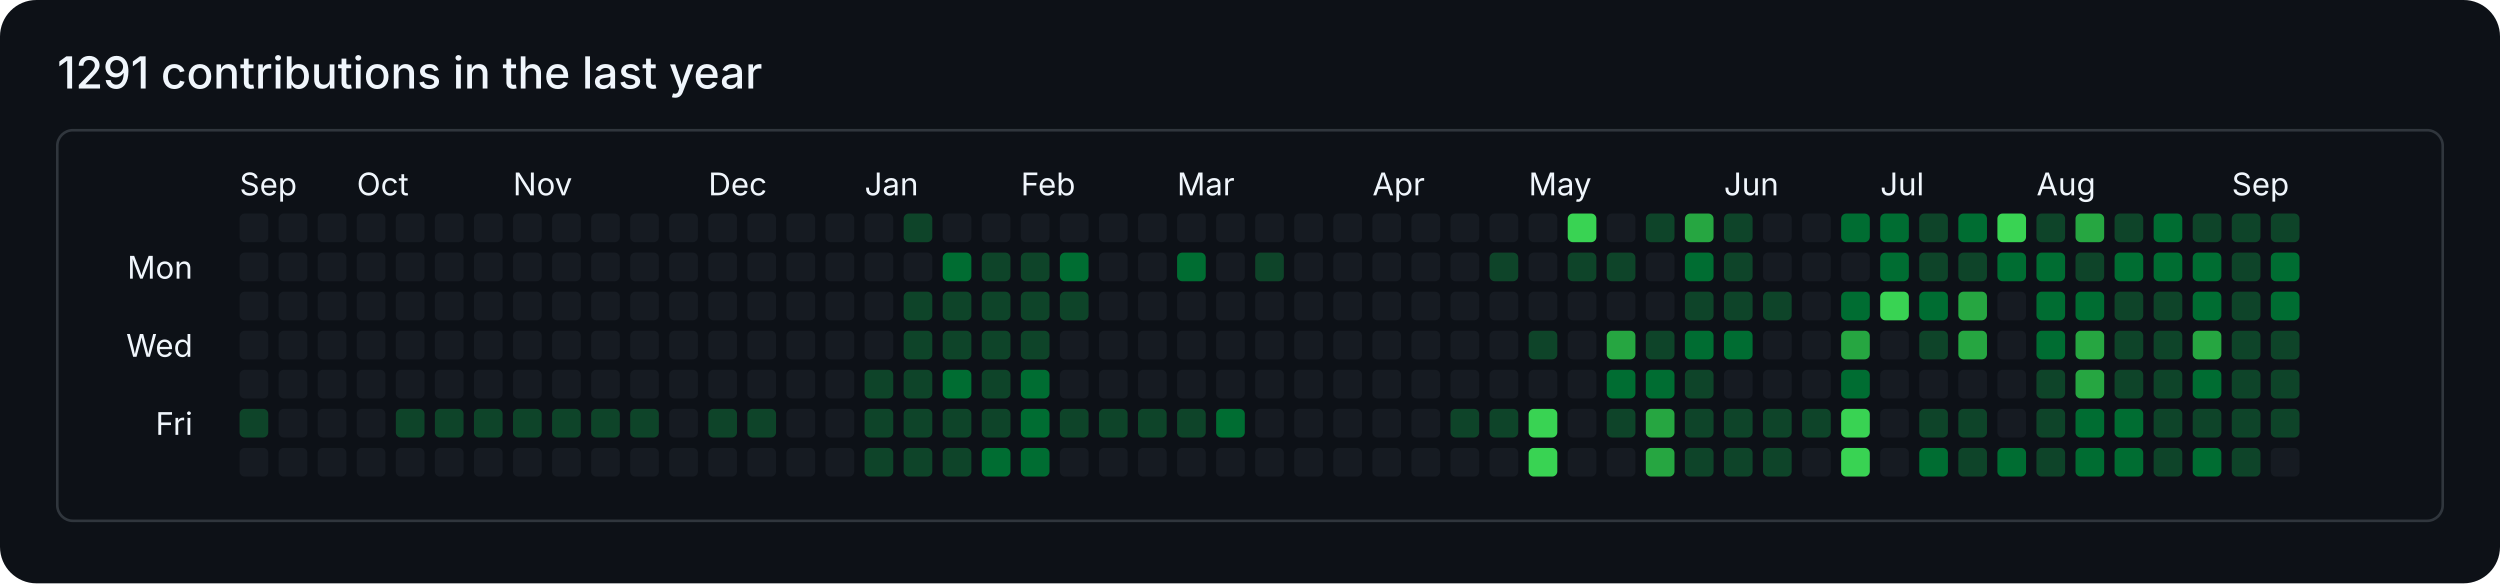
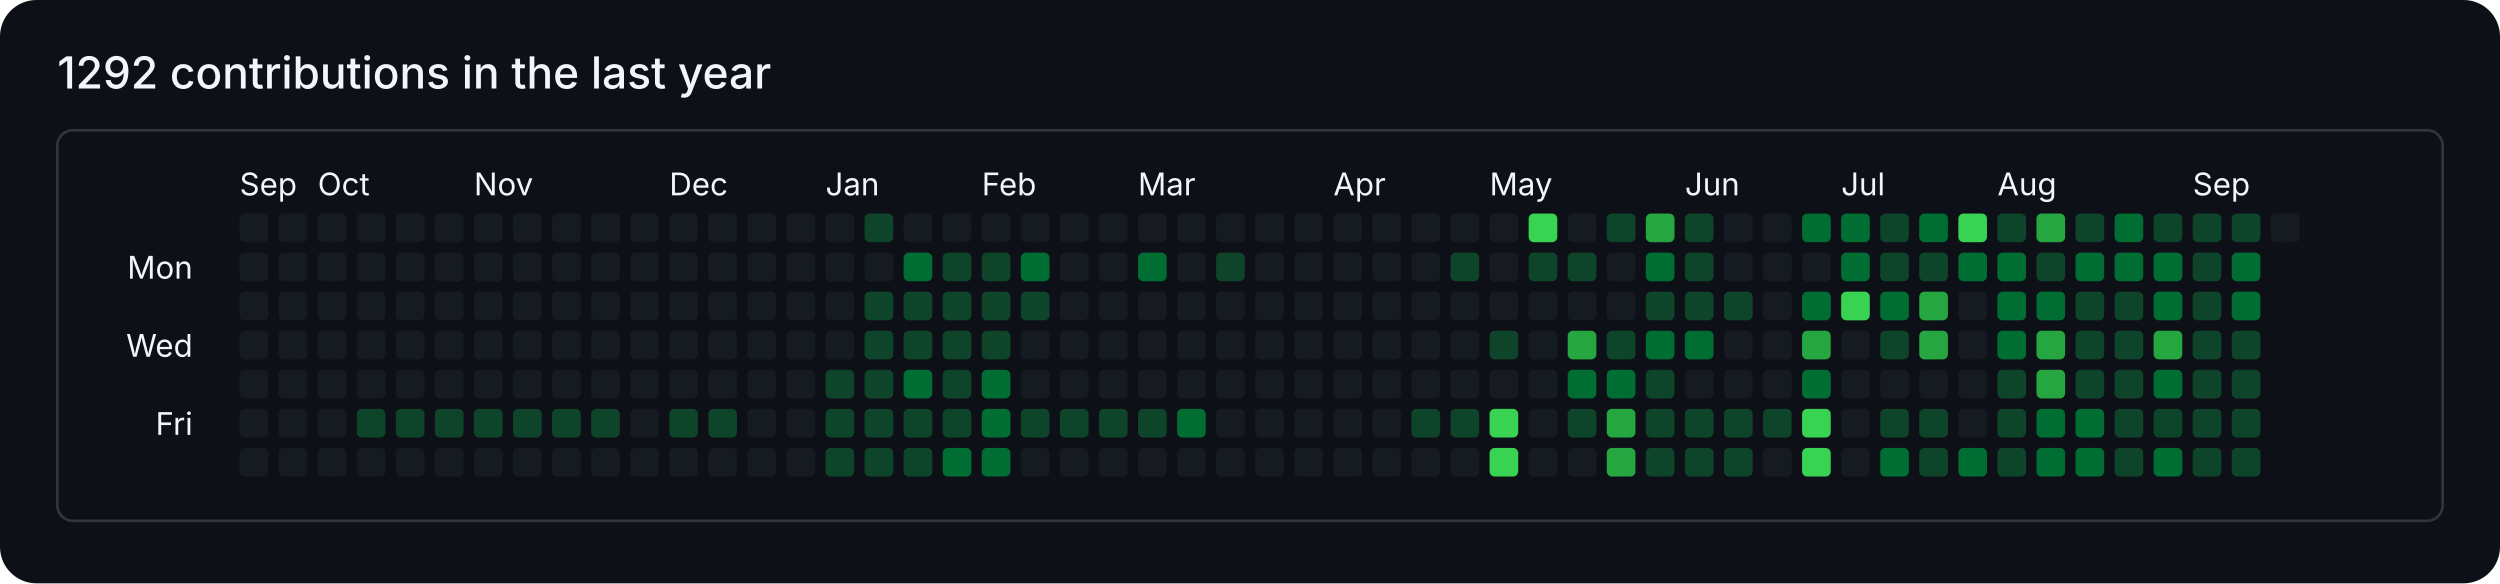
<svg xmlns="http://www.w3.org/2000/svg" width="1200" height="280" viewBox="0 0 960 224" fill="none" role="img" aria-label="AleksZyro GitHub contribution calendar">
  <style>
    .title { font: 500 17px -apple-system, BlinkMacSystemFont, 'Segoe UI', sans-serif; fill: #f0f6fc; }
    .month-label, .weekday-label, .legend, .hint { font: 400 12px -apple-system, BlinkMacSystemFont, 'Segoe UI', sans-serif; fill: #f0f6fc; }
    .hint, .legend-muted { fill: #8b949e; }
    .day-cell { shape-rendering: geometricPrecision; }
  </style>
  <rect width="960" height="224" rx="14" fill="#0d1117" />
-   <text x="22" y="34" class="title">1291 contributions in the last year</text>
+   <text x="22" y="34" class="title">1292 contributions in the last year</text>
  <rect x="22" y="50" width="916" height="150" rx="6" fill="none" stroke="#30363d" />
  <text x="92" y="75" class="month-label">Sep</text>
-   <text x="137" y="75" class="month-label">Oct</text>
-   <text x="197" y="75" class="month-label">Nov</text>
-   <text x="272" y="75" class="month-label">Dec</text>
-   <text x="332" y="75" class="month-label">Jan</text>
-   <text x="392" y="75" class="month-label">Feb</text>
-   <text x="452" y="75" class="month-label">Mar</text>
-   <text x="527" y="75" class="month-label">Apr</text>
-   <text x="587" y="75" class="month-label">May</text>
-   <text x="662" y="75" class="month-label">Jun</text>
-   <text x="722" y="75" class="month-label">Jul</text>
-   <text x="782" y="75" class="month-label">Aug</text>
-   <text x="857" y="75" class="month-label">Sep</text>
+   <text x="122" y="75" class="month-label">Oct</text>
+   <text x="182" y="75" class="month-label">Nov</text>
+   <text x="257" y="75" class="month-label">Dec</text>
+   <text x="317" y="75" class="month-label">Jan</text>
+   <text x="377" y="75" class="month-label">Feb</text>
+   <text x="437" y="75" class="month-label">Mar</text>
+   <text x="512" y="75" class="month-label">Apr</text>
+   <text x="572" y="75" class="month-label">May</text>
+   <text x="647" y="75" class="month-label">Jun</text>
+   <text x="707" y="75" class="month-label">Jul</text>
+   <text x="767" y="75" class="month-label">Aug</text>
+   <text x="842" y="75" class="month-label">Sep</text>
  <text x="74" y="107" class="weekday-label" text-anchor="end">Mon</text>
  <text x="74" y="137" class="weekday-label" text-anchor="end">Wed</text>
  <text x="74" y="167" class="weekday-label" text-anchor="end">Fri</text>
  <rect class="day-cell" x="92" y="82" width="11" height="11" rx="2" fill="#161b22" />
  <rect class="day-cell" x="92" y="97" width="11" height="11" rx="2" fill="#161b22" />
  <rect class="day-cell" x="92" y="112" width="11" height="11" rx="2" fill="#161b22" />
  <rect class="day-cell" x="92" y="127" width="11" height="11" rx="2" fill="#161b22" />
  <rect class="day-cell" x="92" y="142" width="11" height="11" rx="2" fill="#161b22" />
-   <rect class="day-cell" x="92" y="157" width="11" height="11" rx="2" fill="#0e4429" />
+   <rect class="day-cell" x="92" y="157" width="11" height="11" rx="2" fill="#161b22" />
  <rect class="day-cell" x="92" y="172" width="11" height="11" rx="2" fill="#161b22" />
  <rect class="day-cell" x="107" y="82" width="11" height="11" rx="2" fill="#161b22" />
  <rect class="day-cell" x="107" y="97" width="11" height="11" rx="2" fill="#161b22" />
  <rect class="day-cell" x="107" y="112" width="11" height="11" rx="2" fill="#161b22" />
  <rect class="day-cell" x="107" y="127" width="11" height="11" rx="2" fill="#161b22" />
  <rect class="day-cell" x="107" y="142" width="11" height="11" rx="2" fill="#161b22" />
  <rect class="day-cell" x="107" y="157" width="11" height="11" rx="2" fill="#161b22" />
  <rect class="day-cell" x="107" y="172" width="11" height="11" rx="2" fill="#161b22" />
  <rect class="day-cell" x="122" y="82" width="11" height="11" rx="2" fill="#161b22" />
  <rect class="day-cell" x="122" y="97" width="11" height="11" rx="2" fill="#161b22" />
  <rect class="day-cell" x="122" y="112" width="11" height="11" rx="2" fill="#161b22" />
  <rect class="day-cell" x="122" y="127" width="11" height="11" rx="2" fill="#161b22" />
  <rect class="day-cell" x="122" y="142" width="11" height="11" rx="2" fill="#161b22" />
  <rect class="day-cell" x="122" y="157" width="11" height="11" rx="2" fill="#161b22" />
  <rect class="day-cell" x="122" y="172" width="11" height="11" rx="2" fill="#161b22" />
  <rect class="day-cell" x="137" y="82" width="11" height="11" rx="2" fill="#161b22" />
  <rect class="day-cell" x="137" y="97" width="11" height="11" rx="2" fill="#161b22" />
  <rect class="day-cell" x="137" y="112" width="11" height="11" rx="2" fill="#161b22" />
  <rect class="day-cell" x="137" y="127" width="11" height="11" rx="2" fill="#161b22" />
  <rect class="day-cell" x="137" y="142" width="11" height="11" rx="2" fill="#161b22" />
-   <rect class="day-cell" x="137" y="157" width="11" height="11" rx="2" fill="#161b22" />
+   <rect class="day-cell" x="137" y="157" width="11" height="11" rx="2" fill="#0e4429" />
  <rect class="day-cell" x="137" y="172" width="11" height="11" rx="2" fill="#161b22" />
  <rect class="day-cell" x="152" y="82" width="11" height="11" rx="2" fill="#161b22" />
  <rect class="day-cell" x="152" y="97" width="11" height="11" rx="2" fill="#161b22" />
  <rect class="day-cell" x="152" y="112" width="11" height="11" rx="2" fill="#161b22" />
  <rect class="day-cell" x="152" y="127" width="11" height="11" rx="2" fill="#161b22" />
  <rect class="day-cell" x="152" y="142" width="11" height="11" rx="2" fill="#161b22" />
  <rect class="day-cell" x="152" y="157" width="11" height="11" rx="2" fill="#0e4429" />
  <rect class="day-cell" x="152" y="172" width="11" height="11" rx="2" fill="#161b22" />
  <rect class="day-cell" x="167" y="82" width="11" height="11" rx="2" fill="#161b22" />
  <rect class="day-cell" x="167" y="97" width="11" height="11" rx="2" fill="#161b22" />
  <rect class="day-cell" x="167" y="112" width="11" height="11" rx="2" fill="#161b22" />
  <rect class="day-cell" x="167" y="127" width="11" height="11" rx="2" fill="#161b22" />
  <rect class="day-cell" x="167" y="142" width="11" height="11" rx="2" fill="#161b22" />
  <rect class="day-cell" x="167" y="157" width="11" height="11" rx="2" fill="#0e4429" />
  <rect class="day-cell" x="167" y="172" width="11" height="11" rx="2" fill="#161b22" />
  <rect class="day-cell" x="182" y="82" width="11" height="11" rx="2" fill="#161b22" />
  <rect class="day-cell" x="182" y="97" width="11" height="11" rx="2" fill="#161b22" />
  <rect class="day-cell" x="182" y="112" width="11" height="11" rx="2" fill="#161b22" />
  <rect class="day-cell" x="182" y="127" width="11" height="11" rx="2" fill="#161b22" />
  <rect class="day-cell" x="182" y="142" width="11" height="11" rx="2" fill="#161b22" />
  <rect class="day-cell" x="182" y="157" width="11" height="11" rx="2" fill="#0e4429" />
  <rect class="day-cell" x="182" y="172" width="11" height="11" rx="2" fill="#161b22" />
  <rect class="day-cell" x="197" y="82" width="11" height="11" rx="2" fill="#161b22" />
  <rect class="day-cell" x="197" y="97" width="11" height="11" rx="2" fill="#161b22" />
  <rect class="day-cell" x="197" y="112" width="11" height="11" rx="2" fill="#161b22" />
  <rect class="day-cell" x="197" y="127" width="11" height="11" rx="2" fill="#161b22" />
  <rect class="day-cell" x="197" y="142" width="11" height="11" rx="2" fill="#161b22" />
  <rect class="day-cell" x="197" y="157" width="11" height="11" rx="2" fill="#0e4429" />
  <rect class="day-cell" x="197" y="172" width="11" height="11" rx="2" fill="#161b22" />
  <rect class="day-cell" x="212" y="82" width="11" height="11" rx="2" fill="#161b22" />
  <rect class="day-cell" x="212" y="97" width="11" height="11" rx="2" fill="#161b22" />
  <rect class="day-cell" x="212" y="112" width="11" height="11" rx="2" fill="#161b22" />
  <rect class="day-cell" x="212" y="127" width="11" height="11" rx="2" fill="#161b22" />
  <rect class="day-cell" x="212" y="142" width="11" height="11" rx="2" fill="#161b22" />
  <rect class="day-cell" x="212" y="157" width="11" height="11" rx="2" fill="#0e4429" />
  <rect class="day-cell" x="212" y="172" width="11" height="11" rx="2" fill="#161b22" />
  <rect class="day-cell" x="227" y="82" width="11" height="11" rx="2" fill="#161b22" />
  <rect class="day-cell" x="227" y="97" width="11" height="11" rx="2" fill="#161b22" />
  <rect class="day-cell" x="227" y="112" width="11" height="11" rx="2" fill="#161b22" />
  <rect class="day-cell" x="227" y="127" width="11" height="11" rx="2" fill="#161b22" />
  <rect class="day-cell" x="227" y="142" width="11" height="11" rx="2" fill="#161b22" />
  <rect class="day-cell" x="227" y="157" width="11" height="11" rx="2" fill="#0e4429" />
  <rect class="day-cell" x="227" y="172" width="11" height="11" rx="2" fill="#161b22" />
  <rect class="day-cell" x="242" y="82" width="11" height="11" rx="2" fill="#161b22" />
  <rect class="day-cell" x="242" y="97" width="11" height="11" rx="2" fill="#161b22" />
  <rect class="day-cell" x="242" y="112" width="11" height="11" rx="2" fill="#161b22" />
  <rect class="day-cell" x="242" y="127" width="11" height="11" rx="2" fill="#161b22" />
  <rect class="day-cell" x="242" y="142" width="11" height="11" rx="2" fill="#161b22" />
-   <rect class="day-cell" x="242" y="157" width="11" height="11" rx="2" fill="#0e4429" />
+   <rect class="day-cell" x="242" y="157" width="11" height="11" rx="2" fill="#161b22" />
  <rect class="day-cell" x="242" y="172" width="11" height="11" rx="2" fill="#161b22" />
  <rect class="day-cell" x="257" y="82" width="11" height="11" rx="2" fill="#161b22" />
  <rect class="day-cell" x="257" y="97" width="11" height="11" rx="2" fill="#161b22" />
  <rect class="day-cell" x="257" y="112" width="11" height="11" rx="2" fill="#161b22" />
  <rect class="day-cell" x="257" y="127" width="11" height="11" rx="2" fill="#161b22" />
  <rect class="day-cell" x="257" y="142" width="11" height="11" rx="2" fill="#161b22" />
-   <rect class="day-cell" x="257" y="157" width="11" height="11" rx="2" fill="#161b22" />
+   <rect class="day-cell" x="257" y="157" width="11" height="11" rx="2" fill="#0e4429" />
  <rect class="day-cell" x="257" y="172" width="11" height="11" rx="2" fill="#161b22" />
  <rect class="day-cell" x="272" y="82" width="11" height="11" rx="2" fill="#161b22" />
  <rect class="day-cell" x="272" y="97" width="11" height="11" rx="2" fill="#161b22" />
  <rect class="day-cell" x="272" y="112" width="11" height="11" rx="2" fill="#161b22" />
  <rect class="day-cell" x="272" y="127" width="11" height="11" rx="2" fill="#161b22" />
  <rect class="day-cell" x="272" y="142" width="11" height="11" rx="2" fill="#161b22" />
  <rect class="day-cell" x="272" y="157" width="11" height="11" rx="2" fill="#0e4429" />
  <rect class="day-cell" x="272" y="172" width="11" height="11" rx="2" fill="#161b22" />
  <rect class="day-cell" x="287" y="82" width="11" height="11" rx="2" fill="#161b22" />
  <rect class="day-cell" x="287" y="97" width="11" height="11" rx="2" fill="#161b22" />
  <rect class="day-cell" x="287" y="112" width="11" height="11" rx="2" fill="#161b22" />
  <rect class="day-cell" x="287" y="127" width="11" height="11" rx="2" fill="#161b22" />
  <rect class="day-cell" x="287" y="142" width="11" height="11" rx="2" fill="#161b22" />
-   <rect class="day-cell" x="287" y="157" width="11" height="11" rx="2" fill="#0e4429" />
+   <rect class="day-cell" x="287" y="157" width="11" height="11" rx="2" fill="#161b22" />
  <rect class="day-cell" x="287" y="172" width="11" height="11" rx="2" fill="#161b22" />
  <rect class="day-cell" x="302" y="82" width="11" height="11" rx="2" fill="#161b22" />
  <rect class="day-cell" x="302" y="97" width="11" height="11" rx="2" fill="#161b22" />
  <rect class="day-cell" x="302" y="112" width="11" height="11" rx="2" fill="#161b22" />
  <rect class="day-cell" x="302" y="127" width="11" height="11" rx="2" fill="#161b22" />
  <rect class="day-cell" x="302" y="142" width="11" height="11" rx="2" fill="#161b22" />
  <rect class="day-cell" x="302" y="157" width="11" height="11" rx="2" fill="#161b22" />
  <rect class="day-cell" x="302" y="172" width="11" height="11" rx="2" fill="#161b22" />
  <rect class="day-cell" x="317" y="82" width="11" height="11" rx="2" fill="#161b22" />
  <rect class="day-cell" x="317" y="97" width="11" height="11" rx="2" fill="#161b22" />
  <rect class="day-cell" x="317" y="112" width="11" height="11" rx="2" fill="#161b22" />
  <rect class="day-cell" x="317" y="127" width="11" height="11" rx="2" fill="#161b22" />
-   <rect class="day-cell" x="317" y="142" width="11" height="11" rx="2" fill="#161b22" />
-   <rect class="day-cell" x="317" y="157" width="11" height="11" rx="2" fill="#161b22" />
-   <rect class="day-cell" x="317" y="172" width="11" height="11" rx="2" fill="#161b22" />
-   <rect class="day-cell" x="332" y="82" width="11" height="11" rx="2" fill="#161b22" />
+   <rect class="day-cell" x="317" y="142" width="11" height="11" rx="2" fill="#0e4429" />
+   <rect class="day-cell" x="317" y="157" width="11" height="11" rx="2" fill="#0e4429" />
+   <rect class="day-cell" x="317" y="172" width="11" height="11" rx="2" fill="#0e4429" />
+   <rect class="day-cell" x="332" y="82" width="11" height="11" rx="2" fill="#0e4429" />
  <rect class="day-cell" x="332" y="97" width="11" height="11" rx="2" fill="#161b22" />
-   <rect class="day-cell" x="332" y="112" width="11" height="11" rx="2" fill="#161b22" />
-   <rect class="day-cell" x="332" y="127" width="11" height="11" rx="2" fill="#161b22" />
+   <rect class="day-cell" x="332" y="112" width="11" height="11" rx="2" fill="#0e4429" />
+   <rect class="day-cell" x="332" y="127" width="11" height="11" rx="2" fill="#0e4429" />
  <rect class="day-cell" x="332" y="142" width="11" height="11" rx="2" fill="#0e4429" />
  <rect class="day-cell" x="332" y="157" width="11" height="11" rx="2" fill="#0e4429" />
  <rect class="day-cell" x="332" y="172" width="11" height="11" rx="2" fill="#0e4429" />
-   <rect class="day-cell" x="347" y="82" width="11" height="11" rx="2" fill="#0e4429" />
-   <rect class="day-cell" x="347" y="97" width="11" height="11" rx="2" fill="#161b22" />
+   <rect class="day-cell" x="347" y="82" width="11" height="11" rx="2" fill="#161b22" />
+   <rect class="day-cell" x="347" y="97" width="11" height="11" rx="2" fill="#006d32" />
  <rect class="day-cell" x="347" y="112" width="11" height="11" rx="2" fill="#0e4429" />
  <rect class="day-cell" x="347" y="127" width="11" height="11" rx="2" fill="#0e4429" />
-   <rect class="day-cell" x="347" y="142" width="11" height="11" rx="2" fill="#0e4429" />
+   <rect class="day-cell" x="347" y="142" width="11" height="11" rx="2" fill="#006d32" />
  <rect class="day-cell" x="347" y="157" width="11" height="11" rx="2" fill="#0e4429" />
  <rect class="day-cell" x="347" y="172" width="11" height="11" rx="2" fill="#0e4429" />
  <rect class="day-cell" x="362" y="82" width="11" height="11" rx="2" fill="#161b22" />
-   <rect class="day-cell" x="362" y="97" width="11" height="11" rx="2" fill="#006d32" />
+   <rect class="day-cell" x="362" y="97" width="11" height="11" rx="2" fill="#0e4429" />
  <rect class="day-cell" x="362" y="112" width="11" height="11" rx="2" fill="#0e4429" />
  <rect class="day-cell" x="362" y="127" width="11" height="11" rx="2" fill="#0e4429" />
-   <rect class="day-cell" x="362" y="142" width="11" height="11" rx="2" fill="#006d32" />
+   <rect class="day-cell" x="362" y="142" width="11" height="11" rx="2" fill="#0e4429" />
  <rect class="day-cell" x="362" y="157" width="11" height="11" rx="2" fill="#0e4429" />
-   <rect class="day-cell" x="362" y="172" width="11" height="11" rx="2" fill="#0e4429" />
+   <rect class="day-cell" x="362" y="172" width="11" height="11" rx="2" fill="#006d32" />
  <rect class="day-cell" x="377" y="82" width="11" height="11" rx="2" fill="#161b22" />
  <rect class="day-cell" x="377" y="97" width="11" height="11" rx="2" fill="#0e4429" />
  <rect class="day-cell" x="377" y="112" width="11" height="11" rx="2" fill="#0e4429" />
  <rect class="day-cell" x="377" y="127" width="11" height="11" rx="2" fill="#0e4429" />
-   <rect class="day-cell" x="377" y="142" width="11" height="11" rx="2" fill="#0e4429" />
-   <rect class="day-cell" x="377" y="157" width="11" height="11" rx="2" fill="#0e4429" />
+   <rect class="day-cell" x="377" y="142" width="11" height="11" rx="2" fill="#006d32" />
+   <rect class="day-cell" x="377" y="157" width="11" height="11" rx="2" fill="#006d32" />
  <rect class="day-cell" x="377" y="172" width="11" height="11" rx="2" fill="#006d32" />
  <rect class="day-cell" x="392" y="82" width="11" height="11" rx="2" fill="#161b22" />
-   <rect class="day-cell" x="392" y="97" width="11" height="11" rx="2" fill="#0e4429" />
+   <rect class="day-cell" x="392" y="97" width="11" height="11" rx="2" fill="#006d32" />
  <rect class="day-cell" x="392" y="112" width="11" height="11" rx="2" fill="#0e4429" />
-   <rect class="day-cell" x="392" y="127" width="11" height="11" rx="2" fill="#0e4429" />
-   <rect class="day-cell" x="392" y="142" width="11" height="11" rx="2" fill="#006d32" />
-   <rect class="day-cell" x="392" y="157" width="11" height="11" rx="2" fill="#006d32" />
-   <rect class="day-cell" x="392" y="172" width="11" height="11" rx="2" fill="#006d32" />
+   <rect class="day-cell" x="392" y="127" width="11" height="11" rx="2" fill="#161b22" />
+   <rect class="day-cell" x="392" y="142" width="11" height="11" rx="2" fill="#161b22" />
+   <rect class="day-cell" x="392" y="157" width="11" height="11" rx="2" fill="#0e4429" />
+   <rect class="day-cell" x="392" y="172" width="11" height="11" rx="2" fill="#161b22" />
  <rect class="day-cell" x="407" y="82" width="11" height="11" rx="2" fill="#161b22" />
-   <rect class="day-cell" x="407" y="97" width="11" height="11" rx="2" fill="#006d32" />
-   <rect class="day-cell" x="407" y="112" width="11" height="11" rx="2" fill="#0e4429" />
+   <rect class="day-cell" x="407" y="97" width="11" height="11" rx="2" fill="#161b22" />
+   <rect class="day-cell" x="407" y="112" width="11" height="11" rx="2" fill="#161b22" />
  <rect class="day-cell" x="407" y="127" width="11" height="11" rx="2" fill="#161b22" />
  <rect class="day-cell" x="407" y="142" width="11" height="11" rx="2" fill="#161b22" />
  <rect class="day-cell" x="407" y="157" width="11" height="11" rx="2" fill="#0e4429" />
  <rect class="day-cell" x="407" y="172" width="11" height="11" rx="2" fill="#161b22" />
  <rect class="day-cell" x="422" y="82" width="11" height="11" rx="2" fill="#161b22" />
  <rect class="day-cell" x="422" y="97" width="11" height="11" rx="2" fill="#161b22" />
  <rect class="day-cell" x="422" y="112" width="11" height="11" rx="2" fill="#161b22" />
  <rect class="day-cell" x="422" y="127" width="11" height="11" rx="2" fill="#161b22" />
  <rect class="day-cell" x="422" y="142" width="11" height="11" rx="2" fill="#161b22" />
  <rect class="day-cell" x="422" y="157" width="11" height="11" rx="2" fill="#0e4429" />
  <rect class="day-cell" x="422" y="172" width="11" height="11" rx="2" fill="#161b22" />
  <rect class="day-cell" x="437" y="82" width="11" height="11" rx="2" fill="#161b22" />
-   <rect class="day-cell" x="437" y="97" width="11" height="11" rx="2" fill="#161b22" />
+   <rect class="day-cell" x="437" y="97" width="11" height="11" rx="2" fill="#006d32" />
  <rect class="day-cell" x="437" y="112" width="11" height="11" rx="2" fill="#161b22" />
  <rect class="day-cell" x="437" y="127" width="11" height="11" rx="2" fill="#161b22" />
  <rect class="day-cell" x="437" y="142" width="11" height="11" rx="2" fill="#161b22" />
  <rect class="day-cell" x="437" y="157" width="11" height="11" rx="2" fill="#0e4429" />
  <rect class="day-cell" x="437" y="172" width="11" height="11" rx="2" fill="#161b22" />
  <rect class="day-cell" x="452" y="82" width="11" height="11" rx="2" fill="#161b22" />
-   <rect class="day-cell" x="452" y="97" width="11" height="11" rx="2" fill="#006d32" />
+   <rect class="day-cell" x="452" y="97" width="11" height="11" rx="2" fill="#161b22" />
  <rect class="day-cell" x="452" y="112" width="11" height="11" rx="2" fill="#161b22" />
  <rect class="day-cell" x="452" y="127" width="11" height="11" rx="2" fill="#161b22" />
  <rect class="day-cell" x="452" y="142" width="11" height="11" rx="2" fill="#161b22" />
-   <rect class="day-cell" x="452" y="157" width="11" height="11" rx="2" fill="#0e4429" />
+   <rect class="day-cell" x="452" y="157" width="11" height="11" rx="2" fill="#006d32" />
  <rect class="day-cell" x="452" y="172" width="11" height="11" rx="2" fill="#161b22" />
  <rect class="day-cell" x="467" y="82" width="11" height="11" rx="2" fill="#161b22" />
-   <rect class="day-cell" x="467" y="97" width="11" height="11" rx="2" fill="#161b22" />
+   <rect class="day-cell" x="467" y="97" width="11" height="11" rx="2" fill="#0e4429" />
  <rect class="day-cell" x="467" y="112" width="11" height="11" rx="2" fill="#161b22" />
  <rect class="day-cell" x="467" y="127" width="11" height="11" rx="2" fill="#161b22" />
  <rect class="day-cell" x="467" y="142" width="11" height="11" rx="2" fill="#161b22" />
-   <rect class="day-cell" x="467" y="157" width="11" height="11" rx="2" fill="#006d32" />
+   <rect class="day-cell" x="467" y="157" width="11" height="11" rx="2" fill="#161b22" />
  <rect class="day-cell" x="467" y="172" width="11" height="11" rx="2" fill="#161b22" />
  <rect class="day-cell" x="482" y="82" width="11" height="11" rx="2" fill="#161b22" />
-   <rect class="day-cell" x="482" y="97" width="11" height="11" rx="2" fill="#0e4429" />
+   <rect class="day-cell" x="482" y="97" width="11" height="11" rx="2" fill="#161b22" />
  <rect class="day-cell" x="482" y="112" width="11" height="11" rx="2" fill="#161b22" />
  <rect class="day-cell" x="482" y="127" width="11" height="11" rx="2" fill="#161b22" />
  <rect class="day-cell" x="482" y="142" width="11" height="11" rx="2" fill="#161b22" />
  <rect class="day-cell" x="482" y="157" width="11" height="11" rx="2" fill="#161b22" />
  <rect class="day-cell" x="482" y="172" width="11" height="11" rx="2" fill="#161b22" />
  <rect class="day-cell" x="497" y="82" width="11" height="11" rx="2" fill="#161b22" />
  <rect class="day-cell" x="497" y="97" width="11" height="11" rx="2" fill="#161b22" />
  <rect class="day-cell" x="497" y="112" width="11" height="11" rx="2" fill="#161b22" />
  <rect class="day-cell" x="497" y="127" width="11" height="11" rx="2" fill="#161b22" />
  <rect class="day-cell" x="497" y="142" width="11" height="11" rx="2" fill="#161b22" />
  <rect class="day-cell" x="497" y="157" width="11" height="11" rx="2" fill="#161b22" />
  <rect class="day-cell" x="497" y="172" width="11" height="11" rx="2" fill="#161b22" />
  <rect class="day-cell" x="512" y="82" width="11" height="11" rx="2" fill="#161b22" />
  <rect class="day-cell" x="512" y="97" width="11" height="11" rx="2" fill="#161b22" />
  <rect class="day-cell" x="512" y="112" width="11" height="11" rx="2" fill="#161b22" />
  <rect class="day-cell" x="512" y="127" width="11" height="11" rx="2" fill="#161b22" />
  <rect class="day-cell" x="512" y="142" width="11" height="11" rx="2" fill="#161b22" />
  <rect class="day-cell" x="512" y="157" width="11" height="11" rx="2" fill="#161b22" />
  <rect class="day-cell" x="512" y="172" width="11" height="11" rx="2" fill="#161b22" />
  <rect class="day-cell" x="527" y="82" width="11" height="11" rx="2" fill="#161b22" />
  <rect class="day-cell" x="527" y="97" width="11" height="11" rx="2" fill="#161b22" />
  <rect class="day-cell" x="527" y="112" width="11" height="11" rx="2" fill="#161b22" />
  <rect class="day-cell" x="527" y="127" width="11" height="11" rx="2" fill="#161b22" />
  <rect class="day-cell" x="527" y="142" width="11" height="11" rx="2" fill="#161b22" />
  <rect class="day-cell" x="527" y="157" width="11" height="11" rx="2" fill="#161b22" />
  <rect class="day-cell" x="527" y="172" width="11" height="11" rx="2" fill="#161b22" />
  <rect class="day-cell" x="542" y="82" width="11" height="11" rx="2" fill="#161b22" />
  <rect class="day-cell" x="542" y="97" width="11" height="11" rx="2" fill="#161b22" />
  <rect class="day-cell" x="542" y="112" width="11" height="11" rx="2" fill="#161b22" />
  <rect class="day-cell" x="542" y="127" width="11" height="11" rx="2" fill="#161b22" />
  <rect class="day-cell" x="542" y="142" width="11" height="11" rx="2" fill="#161b22" />
-   <rect class="day-cell" x="542" y="157" width="11" height="11" rx="2" fill="#161b22" />
+   <rect class="day-cell" x="542" y="157" width="11" height="11" rx="2" fill="#0e4429" />
  <rect class="day-cell" x="542" y="172" width="11" height="11" rx="2" fill="#161b22" />
  <rect class="day-cell" x="557" y="82" width="11" height="11" rx="2" fill="#161b22" />
-   <rect class="day-cell" x="557" y="97" width="11" height="11" rx="2" fill="#161b22" />
+   <rect class="day-cell" x="557" y="97" width="11" height="11" rx="2" fill="#0e4429" />
  <rect class="day-cell" x="557" y="112" width="11" height="11" rx="2" fill="#161b22" />
  <rect class="day-cell" x="557" y="127" width="11" height="11" rx="2" fill="#161b22" />
  <rect class="day-cell" x="557" y="142" width="11" height="11" rx="2" fill="#161b22" />
  <rect class="day-cell" x="557" y="157" width="11" height="11" rx="2" fill="#0e4429" />
  <rect class="day-cell" x="557" y="172" width="11" height="11" rx="2" fill="#161b22" />
  <rect class="day-cell" x="572" y="82" width="11" height="11" rx="2" fill="#161b22" />
-   <rect class="day-cell" x="572" y="97" width="11" height="11" rx="2" fill="#0e4429" />
+   <rect class="day-cell" x="572" y="97" width="11" height="11" rx="2" fill="#161b22" />
  <rect class="day-cell" x="572" y="112" width="11" height="11" rx="2" fill="#161b22" />
-   <rect class="day-cell" x="572" y="127" width="11" height="11" rx="2" fill="#161b22" />
+   <rect class="day-cell" x="572" y="127" width="11" height="11" rx="2" fill="#0e4429" />
  <rect class="day-cell" x="572" y="142" width="11" height="11" rx="2" fill="#161b22" />
-   <rect class="day-cell" x="572" y="157" width="11" height="11" rx="2" fill="#0e4429" />
-   <rect class="day-cell" x="572" y="172" width="11" height="11" rx="2" fill="#161b22" />
-   <rect class="day-cell" x="587" y="82" width="11" height="11" rx="2" fill="#161b22" />
-   <rect class="day-cell" x="587" y="97" width="11" height="11" rx="2" fill="#161b22" />
+   <rect class="day-cell" x="572" y="157" width="11" height="11" rx="2" fill="#39d353" />
+   <rect class="day-cell" x="572" y="172" width="11" height="11" rx="2" fill="#39d353" />
+   <rect class="day-cell" x="587" y="82" width="11" height="11" rx="2" fill="#39d353" />
+   <rect class="day-cell" x="587" y="97" width="11" height="11" rx="2" fill="#0e4429" />
  <rect class="day-cell" x="587" y="112" width="11" height="11" rx="2" fill="#161b22" />
-   <rect class="day-cell" x="587" y="127" width="11" height="11" rx="2" fill="#0e4429" />
+   <rect class="day-cell" x="587" y="127" width="11" height="11" rx="2" fill="#161b22" />
  <rect class="day-cell" x="587" y="142" width="11" height="11" rx="2" fill="#161b22" />
-   <rect class="day-cell" x="587" y="157" width="11" height="11" rx="2" fill="#39d353" />
-   <rect class="day-cell" x="587" y="172" width="11" height="11" rx="2" fill="#39d353" />
-   <rect class="day-cell" x="602" y="82" width="11" height="11" rx="2" fill="#39d353" />
+   <rect class="day-cell" x="587" y="157" width="11" height="11" rx="2" fill="#161b22" />
+   <rect class="day-cell" x="587" y="172" width="11" height="11" rx="2" fill="#161b22" />
+   <rect class="day-cell" x="602" y="82" width="11" height="11" rx="2" fill="#161b22" />
  <rect class="day-cell" x="602" y="97" width="11" height="11" rx="2" fill="#0e4429" />
  <rect class="day-cell" x="602" y="112" width="11" height="11" rx="2" fill="#161b22" />
-   <rect class="day-cell" x="602" y="127" width="11" height="11" rx="2" fill="#161b22" />
-   <rect class="day-cell" x="602" y="142" width="11" height="11" rx="2" fill="#161b22" />
-   <rect class="day-cell" x="602" y="157" width="11" height="11" rx="2" fill="#161b22" />
+   <rect class="day-cell" x="602" y="127" width="11" height="11" rx="2" fill="#26a641" />
+   <rect class="day-cell" x="602" y="142" width="11" height="11" rx="2" fill="#006d32" />
+   <rect class="day-cell" x="602" y="157" width="11" height="11" rx="2" fill="#0e4429" />
  <rect class="day-cell" x="602" y="172" width="11" height="11" rx="2" fill="#161b22" />
-   <rect class="day-cell" x="617" y="82" width="11" height="11" rx="2" fill="#161b22" />
-   <rect class="day-cell" x="617" y="97" width="11" height="11" rx="2" fill="#0e4429" />
+   <rect class="day-cell" x="617" y="82" width="11" height="11" rx="2" fill="#0e4429" />
+   <rect class="day-cell" x="617" y="97" width="11" height="11" rx="2" fill="#161b22" />
  <rect class="day-cell" x="617" y="112" width="11" height="11" rx="2" fill="#161b22" />
-   <rect class="day-cell" x="617" y="127" width="11" height="11" rx="2" fill="#26a641" />
+   <rect class="day-cell" x="617" y="127" width="11" height="11" rx="2" fill="#0e4429" />
  <rect class="day-cell" x="617" y="142" width="11" height="11" rx="2" fill="#006d32" />
-   <rect class="day-cell" x="617" y="157" width="11" height="11" rx="2" fill="#0e4429" />
-   <rect class="day-cell" x="617" y="172" width="11" height="11" rx="2" fill="#161b22" />
-   <rect class="day-cell" x="632" y="82" width="11" height="11" rx="2" fill="#0e4429" />
-   <rect class="day-cell" x="632" y="97" width="11" height="11" rx="2" fill="#161b22" />
-   <rect class="day-cell" x="632" y="112" width="11" height="11" rx="2" fill="#161b22" />
-   <rect class="day-cell" x="632" y="127" width="11" height="11" rx="2" fill="#0e4429" />
-   <rect class="day-cell" x="632" y="142" width="11" height="11" rx="2" fill="#006d32" />
-   <rect class="day-cell" x="632" y="157" width="11" height="11" rx="2" fill="#26a641" />
-   <rect class="day-cell" x="632" y="172" width="11" height="11" rx="2" fill="#26a641" />
-   <rect class="day-cell" x="647" y="82" width="11" height="11" rx="2" fill="#26a641" />
-   <rect class="day-cell" x="647" y="97" width="11" height="11" rx="2" fill="#006d32" />
+   <rect class="day-cell" x="617" y="157" width="11" height="11" rx="2" fill="#26a641" />
+   <rect class="day-cell" x="617" y="172" width="11" height="11" rx="2" fill="#26a641" />
+   <rect class="day-cell" x="632" y="82" width="11" height="11" rx="2" fill="#26a641" />
+   <rect class="day-cell" x="632" y="97" width="11" height="11" rx="2" fill="#006d32" />
+   <rect class="day-cell" x="632" y="112" width="11" height="11" rx="2" fill="#0e4429" />
+   <rect class="day-cell" x="632" y="127" width="11" height="11" rx="2" fill="#006d32" />
+   <rect class="day-cell" x="632" y="142" width="11" height="11" rx="2" fill="#0e4429" />
+   <rect class="day-cell" x="632" y="157" width="11" height="11" rx="2" fill="#0e4429" />
+   <rect class="day-cell" x="632" y="172" width="11" height="11" rx="2" fill="#0e4429" />
+   <rect class="day-cell" x="647" y="82" width="11" height="11" rx="2" fill="#0e4429" />
+   <rect class="day-cell" x="647" y="97" width="11" height="11" rx="2" fill="#0e4429" />
  <rect class="day-cell" x="647" y="112" width="11" height="11" rx="2" fill="#0e4429" />
  <rect class="day-cell" x="647" y="127" width="11" height="11" rx="2" fill="#006d32" />
-   <rect class="day-cell" x="647" y="142" width="11" height="11" rx="2" fill="#0e4429" />
+   <rect class="day-cell" x="647" y="142" width="11" height="11" rx="2" fill="#161b22" />
  <rect class="day-cell" x="647" y="157" width="11" height="11" rx="2" fill="#0e4429" />
  <rect class="day-cell" x="647" y="172" width="11" height="11" rx="2" fill="#0e4429" />
-   <rect class="day-cell" x="662" y="82" width="11" height="11" rx="2" fill="#0e4429" />
-   <rect class="day-cell" x="662" y="97" width="11" height="11" rx="2" fill="#0e4429" />
+   <rect class="day-cell" x="662" y="82" width="11" height="11" rx="2" fill="#161b22" />
+   <rect class="day-cell" x="662" y="97" width="11" height="11" rx="2" fill="#161b22" />
  <rect class="day-cell" x="662" y="112" width="11" height="11" rx="2" fill="#0e4429" />
-   <rect class="day-cell" x="662" y="127" width="11" height="11" rx="2" fill="#006d32" />
+   <rect class="day-cell" x="662" y="127" width="11" height="11" rx="2" fill="#161b22" />
  <rect class="day-cell" x="662" y="142" width="11" height="11" rx="2" fill="#161b22" />
  <rect class="day-cell" x="662" y="157" width="11" height="11" rx="2" fill="#0e4429" />
  <rect class="day-cell" x="662" y="172" width="11" height="11" rx="2" fill="#0e4429" />
  <rect class="day-cell" x="677" y="82" width="11" height="11" rx="2" fill="#161b22" />
  <rect class="day-cell" x="677" y="97" width="11" height="11" rx="2" fill="#161b22" />
-   <rect class="day-cell" x="677" y="112" width="11" height="11" rx="2" fill="#0e4429" />
+   <rect class="day-cell" x="677" y="112" width="11" height="11" rx="2" fill="#161b22" />
  <rect class="day-cell" x="677" y="127" width="11" height="11" rx="2" fill="#161b22" />
  <rect class="day-cell" x="677" y="142" width="11" height="11" rx="2" fill="#161b22" />
  <rect class="day-cell" x="677" y="157" width="11" height="11" rx="2" fill="#0e4429" />
-   <rect class="day-cell" x="677" y="172" width="11" height="11" rx="2" fill="#0e4429" />
-   <rect class="day-cell" x="692" y="82" width="11" height="11" rx="2" fill="#161b22" />
+   <rect class="day-cell" x="677" y="172" width="11" height="11" rx="2" fill="#161b22" />
+   <rect class="day-cell" x="692" y="82" width="11" height="11" rx="2" fill="#006d32" />
  <rect class="day-cell" x="692" y="97" width="11" height="11" rx="2" fill="#161b22" />
-   <rect class="day-cell" x="692" y="112" width="11" height="11" rx="2" fill="#161b22" />
-   <rect class="day-cell" x="692" y="127" width="11" height="11" rx="2" fill="#161b22" />
-   <rect class="day-cell" x="692" y="142" width="11" height="11" rx="2" fill="#161b22" />
-   <rect class="day-cell" x="692" y="157" width="11" height="11" rx="2" fill="#0e4429" />
-   <rect class="day-cell" x="692" y="172" width="11" height="11" rx="2" fill="#161b22" />
+   <rect class="day-cell" x="692" y="112" width="11" height="11" rx="2" fill="#006d32" />
+   <rect class="day-cell" x="692" y="127" width="11" height="11" rx="2" fill="#26a641" />
+   <rect class="day-cell" x="692" y="142" width="11" height="11" rx="2" fill="#006d32" />
+   <rect class="day-cell" x="692" y="157" width="11" height="11" rx="2" fill="#39d353" />
+   <rect class="day-cell" x="692" y="172" width="11" height="11" rx="2" fill="#39d353" />
  <rect class="day-cell" x="707" y="82" width="11" height="11" rx="2" fill="#006d32" />
-   <rect class="day-cell" x="707" y="97" width="11" height="11" rx="2" fill="#161b22" />
-   <rect class="day-cell" x="707" y="112" width="11" height="11" rx="2" fill="#006d32" />
-   <rect class="day-cell" x="707" y="127" width="11" height="11" rx="2" fill="#26a641" />
-   <rect class="day-cell" x="707" y="142" width="11" height="11" rx="2" fill="#006d32" />
-   <rect class="day-cell" x="707" y="157" width="11" height="11" rx="2" fill="#39d353" />
-   <rect class="day-cell" x="707" y="172" width="11" height="11" rx="2" fill="#39d353" />
-   <rect class="day-cell" x="722" y="82" width="11" height="11" rx="2" fill="#006d32" />
-   <rect class="day-cell" x="722" y="97" width="11" height="11" rx="2" fill="#006d32" />
-   <rect class="day-cell" x="722" y="112" width="11" height="11" rx="2" fill="#39d353" />
-   <rect class="day-cell" x="722" y="127" width="11" height="11" rx="2" fill="#161b22" />
+   <rect class="day-cell" x="707" y="97" width="11" height="11" rx="2" fill="#006d32" />
+   <rect class="day-cell" x="707" y="112" width="11" height="11" rx="2" fill="#39d353" />
+   <rect class="day-cell" x="707" y="127" width="11" height="11" rx="2" fill="#161b22" />
+   <rect class="day-cell" x="707" y="142" width="11" height="11" rx="2" fill="#161b22" />
+   <rect class="day-cell" x="707" y="157" width="11" height="11" rx="2" fill="#161b22" />
+   <rect class="day-cell" x="707" y="172" width="11" height="11" rx="2" fill="#161b22" />
+   <rect class="day-cell" x="722" y="82" width="11" height="11" rx="2" fill="#0e4429" />
+   <rect class="day-cell" x="722" y="97" width="11" height="11" rx="2" fill="#0e4429" />
+   <rect class="day-cell" x="722" y="112" width="11" height="11" rx="2" fill="#006d32" />
+   <rect class="day-cell" x="722" y="127" width="11" height="11" rx="2" fill="#0e4429" />
  <rect class="day-cell" x="722" y="142" width="11" height="11" rx="2" fill="#161b22" />
-   <rect class="day-cell" x="722" y="157" width="11" height="11" rx="2" fill="#161b22" />
-   <rect class="day-cell" x="722" y="172" width="11" height="11" rx="2" fill="#161b22" />
-   <rect class="day-cell" x="737" y="82" width="11" height="11" rx="2" fill="#0e4429" />
+   <rect class="day-cell" x="722" y="157" width="11" height="11" rx="2" fill="#0e4429" />
+   <rect class="day-cell" x="722" y="172" width="11" height="11" rx="2" fill="#006d32" />
+   <rect class="day-cell" x="737" y="82" width="11" height="11" rx="2" fill="#006d32" />
  <rect class="day-cell" x="737" y="97" width="11" height="11" rx="2" fill="#0e4429" />
-   <rect class="day-cell" x="737" y="112" width="11" height="11" rx="2" fill="#006d32" />
-   <rect class="day-cell" x="737" y="127" width="11" height="11" rx="2" fill="#0e4429" />
+   <rect class="day-cell" x="737" y="112" width="11" height="11" rx="2" fill="#26a641" />
+   <rect class="day-cell" x="737" y="127" width="11" height="11" rx="2" fill="#26a641" />
  <rect class="day-cell" x="737" y="142" width="11" height="11" rx="2" fill="#161b22" />
  <rect class="day-cell" x="737" y="157" width="11" height="11" rx="2" fill="#0e4429" />
-   <rect class="day-cell" x="737" y="172" width="11" height="11" rx="2" fill="#006d32" />
-   <rect class="day-cell" x="752" y="82" width="11" height="11" rx="2" fill="#006d32" />
-   <rect class="day-cell" x="752" y="97" width="11" height="11" rx="2" fill="#0e4429" />
-   <rect class="day-cell" x="752" y="112" width="11" height="11" rx="2" fill="#26a641" />
-   <rect class="day-cell" x="752" y="127" width="11" height="11" rx="2" fill="#26a641" />
+   <rect class="day-cell" x="737" y="172" width="11" height="11" rx="2" fill="#0e4429" />
+   <rect class="day-cell" x="752" y="82" width="11" height="11" rx="2" fill="#39d353" />
+   <rect class="day-cell" x="752" y="97" width="11" height="11" rx="2" fill="#006d32" />
+   <rect class="day-cell" x="752" y="112" width="11" height="11" rx="2" fill="#161b22" />
+   <rect class="day-cell" x="752" y="127" width="11" height="11" rx="2" fill="#161b22" />
  <rect class="day-cell" x="752" y="142" width="11" height="11" rx="2" fill="#161b22" />
-   <rect class="day-cell" x="752" y="157" width="11" height="11" rx="2" fill="#0e4429" />
-   <rect class="day-cell" x="752" y="172" width="11" height="11" rx="2" fill="#0e4429" />
-   <rect class="day-cell" x="767" y="82" width="11" height="11" rx="2" fill="#39d353" />
+   <rect class="day-cell" x="752" y="157" width="11" height="11" rx="2" fill="#161b22" />
+   <rect class="day-cell" x="752" y="172" width="11" height="11" rx="2" fill="#006d32" />
+   <rect class="day-cell" x="767" y="82" width="11" height="11" rx="2" fill="#0e4429" />
  <rect class="day-cell" x="767" y="97" width="11" height="11" rx="2" fill="#006d32" />
-   <rect class="day-cell" x="767" y="112" width="11" height="11" rx="2" fill="#161b22" />
-   <rect class="day-cell" x="767" y="127" width="11" height="11" rx="2" fill="#161b22" />
-   <rect class="day-cell" x="767" y="142" width="11" height="11" rx="2" fill="#161b22" />
-   <rect class="day-cell" x="767" y="157" width="11" height="11" rx="2" fill="#161b22" />
-   <rect class="day-cell" x="767" y="172" width="11" height="11" rx="2" fill="#006d32" />
-   <rect class="day-cell" x="782" y="82" width="11" height="11" rx="2" fill="#0e4429" />
-   <rect class="day-cell" x="782" y="97" width="11" height="11" rx="2" fill="#006d32" />
+   <rect class="day-cell" x="767" y="112" width="11" height="11" rx="2" fill="#006d32" />
+   <rect class="day-cell" x="767" y="127" width="11" height="11" rx="2" fill="#006d32" />
+   <rect class="day-cell" x="767" y="142" width="11" height="11" rx="2" fill="#0e4429" />
+   <rect class="day-cell" x="767" y="157" width="11" height="11" rx="2" fill="#0e4429" />
+   <rect class="day-cell" x="767" y="172" width="11" height="11" rx="2" fill="#0e4429" />
+   <rect class="day-cell" x="782" y="82" width="11" height="11" rx="2" fill="#26a641" />
+   <rect class="day-cell" x="782" y="97" width="11" height="11" rx="2" fill="#0e4429" />
  <rect class="day-cell" x="782" y="112" width="11" height="11" rx="2" fill="#006d32" />
-   <rect class="day-cell" x="782" y="127" width="11" height="11" rx="2" fill="#006d32" />
-   <rect class="day-cell" x="782" y="142" width="11" height="11" rx="2" fill="#0e4429" />
-   <rect class="day-cell" x="782" y="157" width="11" height="11" rx="2" fill="#0e4429" />
-   <rect class="day-cell" x="782" y="172" width="11" height="11" rx="2" fill="#0e4429" />
-   <rect class="day-cell" x="797" y="82" width="11" height="11" rx="2" fill="#26a641" />
-   <rect class="day-cell" x="797" y="97" width="11" height="11" rx="2" fill="#0e4429" />
-   <rect class="day-cell" x="797" y="112" width="11" height="11" rx="2" fill="#006d32" />
-   <rect class="day-cell" x="797" y="127" width="11" height="11" rx="2" fill="#26a641" />
-   <rect class="day-cell" x="797" y="142" width="11" height="11" rx="2" fill="#26a641" />
+   <rect class="day-cell" x="782" y="127" width="11" height="11" rx="2" fill="#26a641" />
+   <rect class="day-cell" x="782" y="142" width="11" height="11" rx="2" fill="#26a641" />
+   <rect class="day-cell" x="782" y="157" width="11" height="11" rx="2" fill="#006d32" />
+   <rect class="day-cell" x="782" y="172" width="11" height="11" rx="2" fill="#006d32" />
+   <rect class="day-cell" x="797" y="82" width="11" height="11" rx="2" fill="#0e4429" />
+   <rect class="day-cell" x="797" y="97" width="11" height="11" rx="2" fill="#006d32" />
+   <rect class="day-cell" x="797" y="112" width="11" height="11" rx="2" fill="#0e4429" />
+   <rect class="day-cell" x="797" y="127" width="11" height="11" rx="2" fill="#0e4429" />
+   <rect class="day-cell" x="797" y="142" width="11" height="11" rx="2" fill="#0e4429" />
  <rect class="day-cell" x="797" y="157" width="11" height="11" rx="2" fill="#006d32" />
  <rect class="day-cell" x="797" y="172" width="11" height="11" rx="2" fill="#006d32" />
-   <rect class="day-cell" x="812" y="82" width="11" height="11" rx="2" fill="#0e4429" />
+   <rect class="day-cell" x="812" y="82" width="11" height="11" rx="2" fill="#006d32" />
  <rect class="day-cell" x="812" y="97" width="11" height="11" rx="2" fill="#006d32" />
  <rect class="day-cell" x="812" y="112" width="11" height="11" rx="2" fill="#0e4429" />
  <rect class="day-cell" x="812" y="127" width="11" height="11" rx="2" fill="#0e4429" />
  <rect class="day-cell" x="812" y="142" width="11" height="11" rx="2" fill="#0e4429" />
-   <rect class="day-cell" x="812" y="157" width="11" height="11" rx="2" fill="#006d32" />
-   <rect class="day-cell" x="812" y="172" width="11" height="11" rx="2" fill="#006d32" />
-   <rect class="day-cell" x="827" y="82" width="11" height="11" rx="2" fill="#006d32" />
+   <rect class="day-cell" x="812" y="157" width="11" height="11" rx="2" fill="#0e4429" />
+   <rect class="day-cell" x="812" y="172" width="11" height="11" rx="2" fill="#0e4429" />
+   <rect class="day-cell" x="827" y="82" width="11" height="11" rx="2" fill="#0e4429" />
  <rect class="day-cell" x="827" y="97" width="11" height="11" rx="2" fill="#006d32" />
-   <rect class="day-cell" x="827" y="112" width="11" height="11" rx="2" fill="#0e4429" />
-   <rect class="day-cell" x="827" y="127" width="11" height="11" rx="2" fill="#0e4429" />
-   <rect class="day-cell" x="827" y="142" width="11" height="11" rx="2" fill="#0e4429" />
+   <rect class="day-cell" x="827" y="112" width="11" height="11" rx="2" fill="#006d32" />
+   <rect class="day-cell" x="827" y="127" width="11" height="11" rx="2" fill="#26a641" />
+   <rect class="day-cell" x="827" y="142" width="11" height="11" rx="2" fill="#006d32" />
  <rect class="day-cell" x="827" y="157" width="11" height="11" rx="2" fill="#0e4429" />
-   <rect class="day-cell" x="827" y="172" width="11" height="11" rx="2" fill="#0e4429" />
+   <rect class="day-cell" x="827" y="172" width="11" height="11" rx="2" fill="#006d32" />
  <rect class="day-cell" x="842" y="82" width="11" height="11" rx="2" fill="#0e4429" />
-   <rect class="day-cell" x="842" y="97" width="11" height="11" rx="2" fill="#006d32" />
-   <rect class="day-cell" x="842" y="112" width="11" height="11" rx="2" fill="#006d32" />
-   <rect class="day-cell" x="842" y="127" width="11" height="11" rx="2" fill="#26a641" />
-   <rect class="day-cell" x="842" y="142" width="11" height="11" rx="2" fill="#006d32" />
+   <rect class="day-cell" x="842" y="97" width="11" height="11" rx="2" fill="#0e4429" />
+   <rect class="day-cell" x="842" y="112" width="11" height="11" rx="2" fill="#0e4429" />
+   <rect class="day-cell" x="842" y="127" width="11" height="11" rx="2" fill="#0e4429" />
+   <rect class="day-cell" x="842" y="142" width="11" height="11" rx="2" fill="#0e4429" />
  <rect class="day-cell" x="842" y="157" width="11" height="11" rx="2" fill="#0e4429" />
-   <rect class="day-cell" x="842" y="172" width="11" height="11" rx="2" fill="#006d32" />
+   <rect class="day-cell" x="842" y="172" width="11" height="11" rx="2" fill="#0e4429" />
  <rect class="day-cell" x="857" y="82" width="11" height="11" rx="2" fill="#0e4429" />
-   <rect class="day-cell" x="857" y="97" width="11" height="11" rx="2" fill="#0e4429" />
-   <rect class="day-cell" x="857" y="112" width="11" height="11" rx="2" fill="#0e4429" />
+   <rect class="day-cell" x="857" y="97" width="11" height="11" rx="2" fill="#006d32" />
+   <rect class="day-cell" x="857" y="112" width="11" height="11" rx="2" fill="#006d32" />
  <rect class="day-cell" x="857" y="127" width="11" height="11" rx="2" fill="#0e4429" />
  <rect class="day-cell" x="857" y="142" width="11" height="11" rx="2" fill="#0e4429" />
  <rect class="day-cell" x="857" y="157" width="11" height="11" rx="2" fill="#0e4429" />
  <rect class="day-cell" x="857" y="172" width="11" height="11" rx="2" fill="#0e4429" />
-   <rect class="day-cell" x="872" y="82" width="11" height="11" rx="2" fill="#0e4429" />
-   <rect class="day-cell" x="872" y="97" width="11" height="11" rx="2" fill="#006d32" />
-   <rect class="day-cell" x="872" y="112" width="11" height="11" rx="2" fill="#006d32" />
-   <rect class="day-cell" x="872" y="127" width="11" height="11" rx="2" fill="#0e4429" />
-   <rect class="day-cell" x="872" y="142" width="11" height="11" rx="2" fill="#0e4429" />
-   <rect class="day-cell" x="872" y="157" width="11" height="11" rx="2" fill="#0e4429" />
-   <rect class="day-cell" x="872" y="172" width="11" height="11" rx="2" fill="#161b22" />
+   <rect class="day-cell" x="872" y="82" width="11" height="11" rx="2" fill="#161b22" />
</svg>
